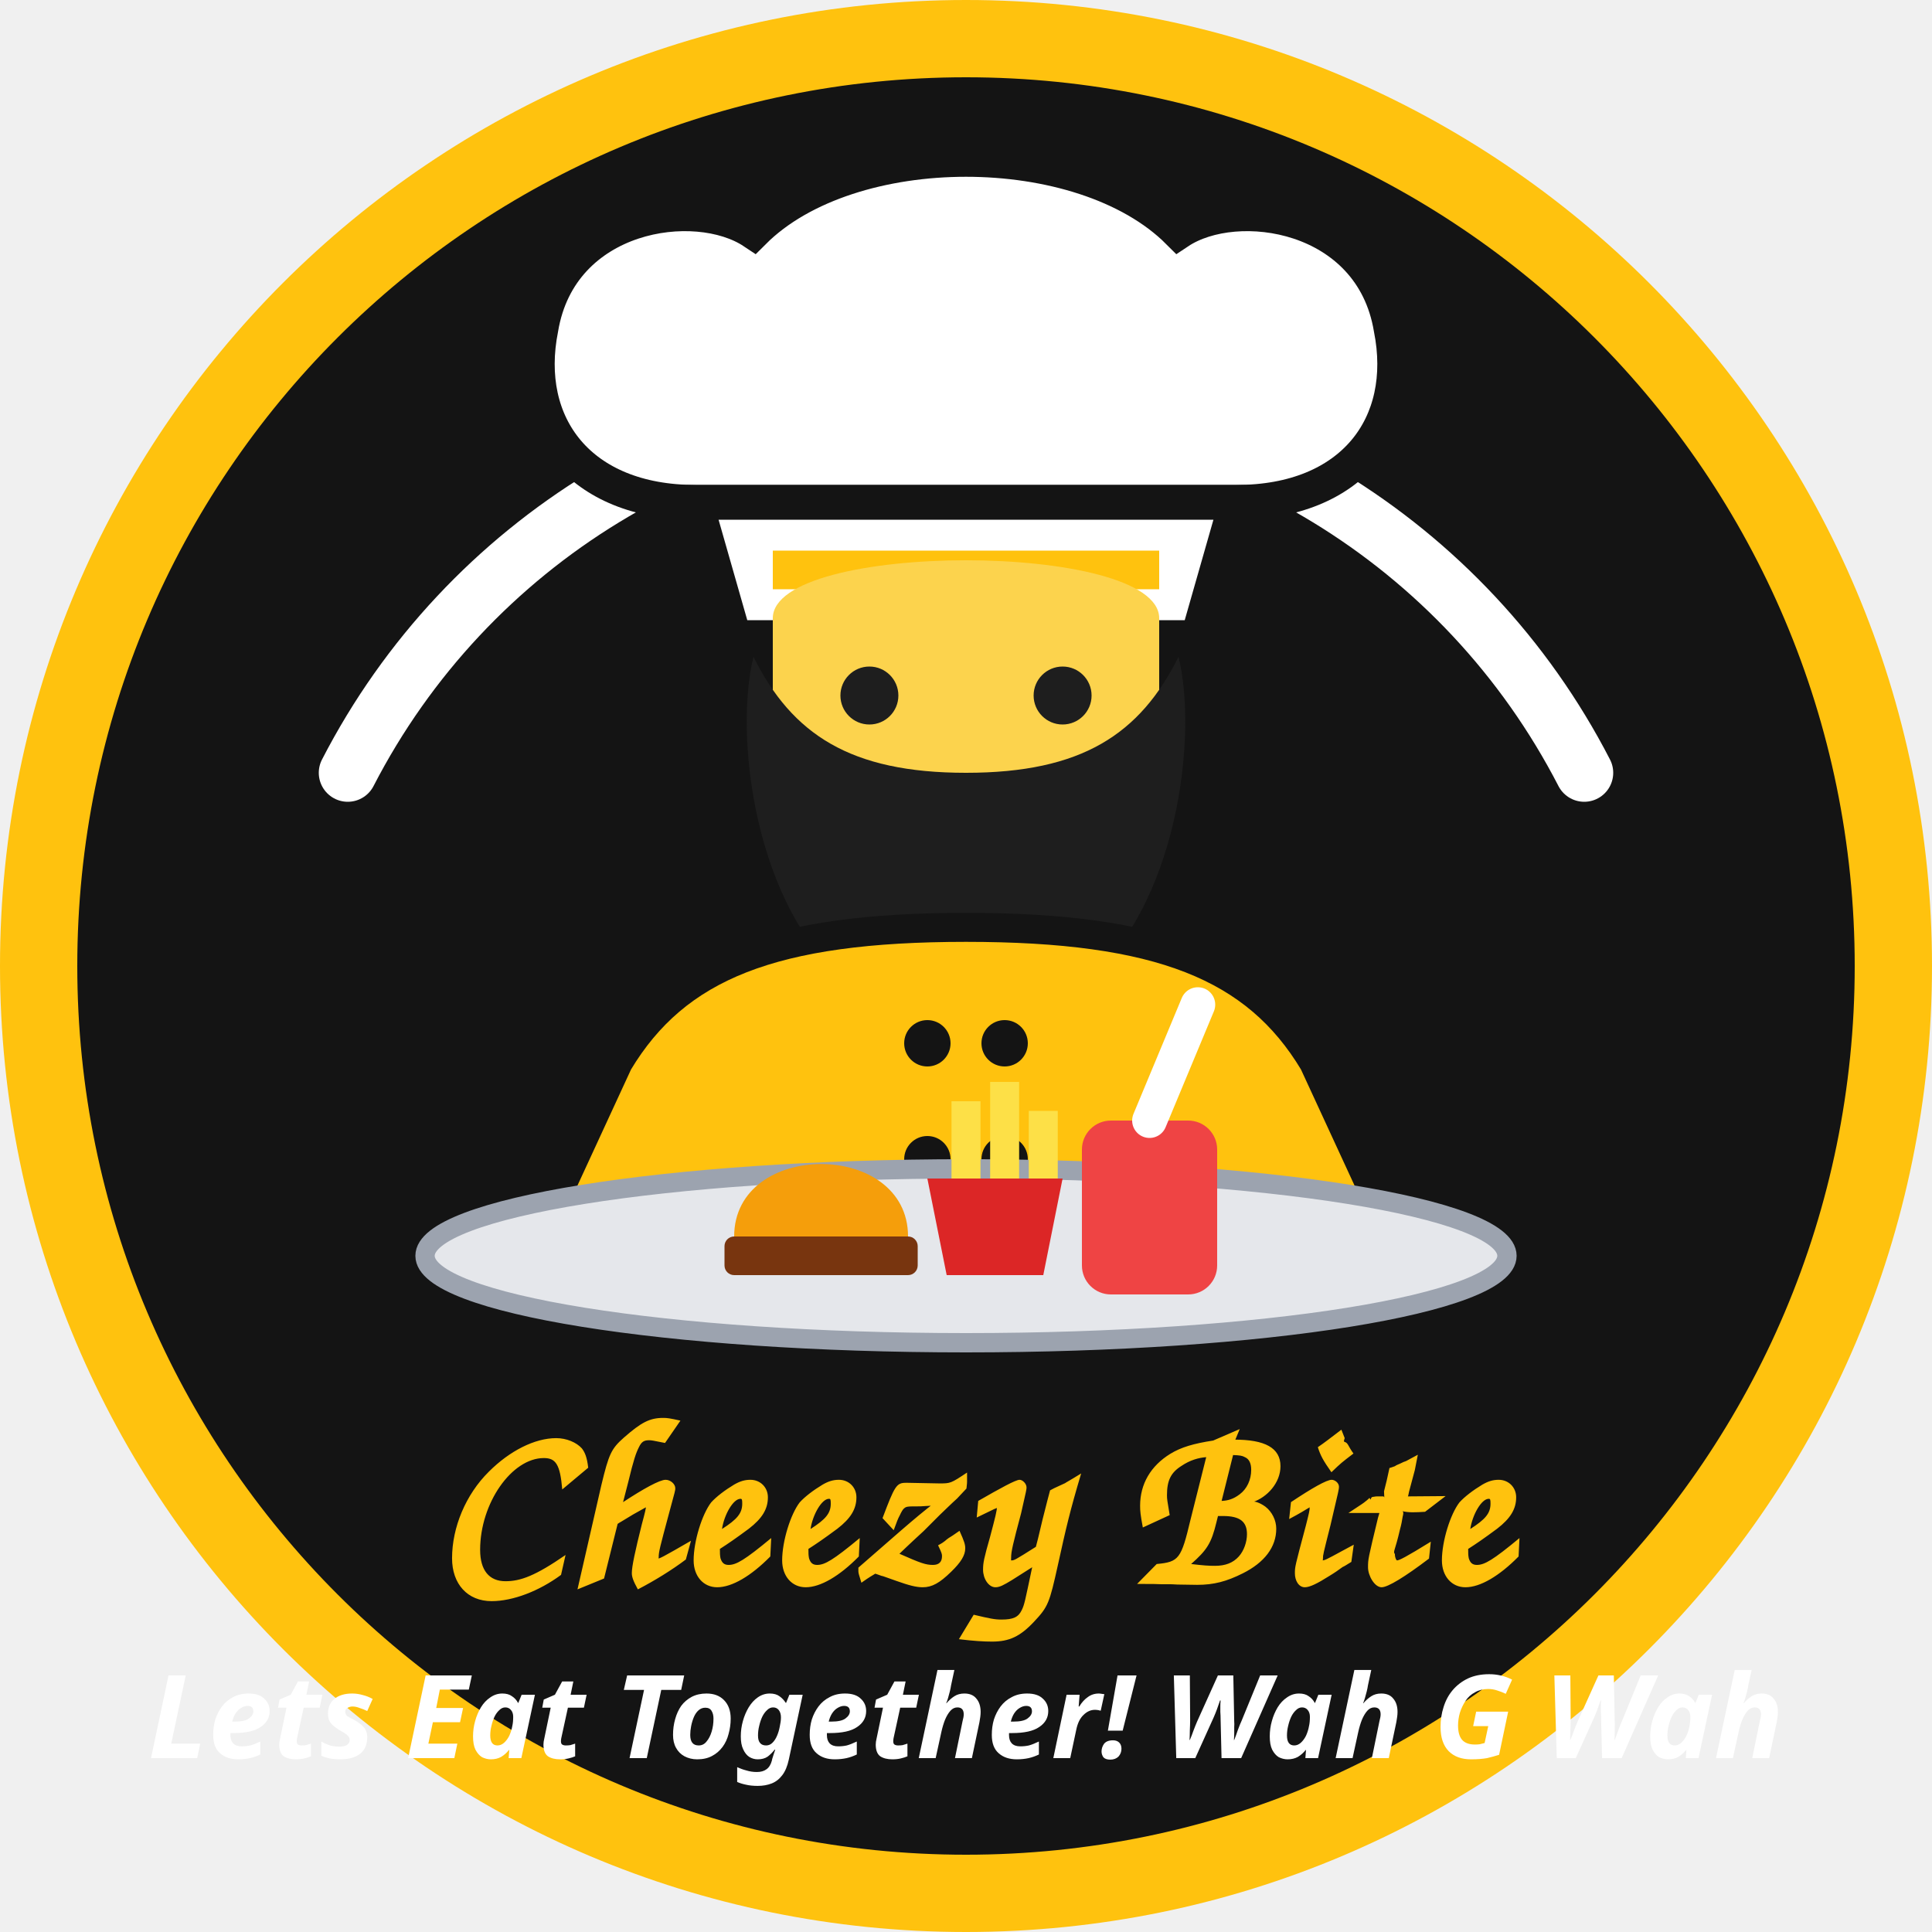
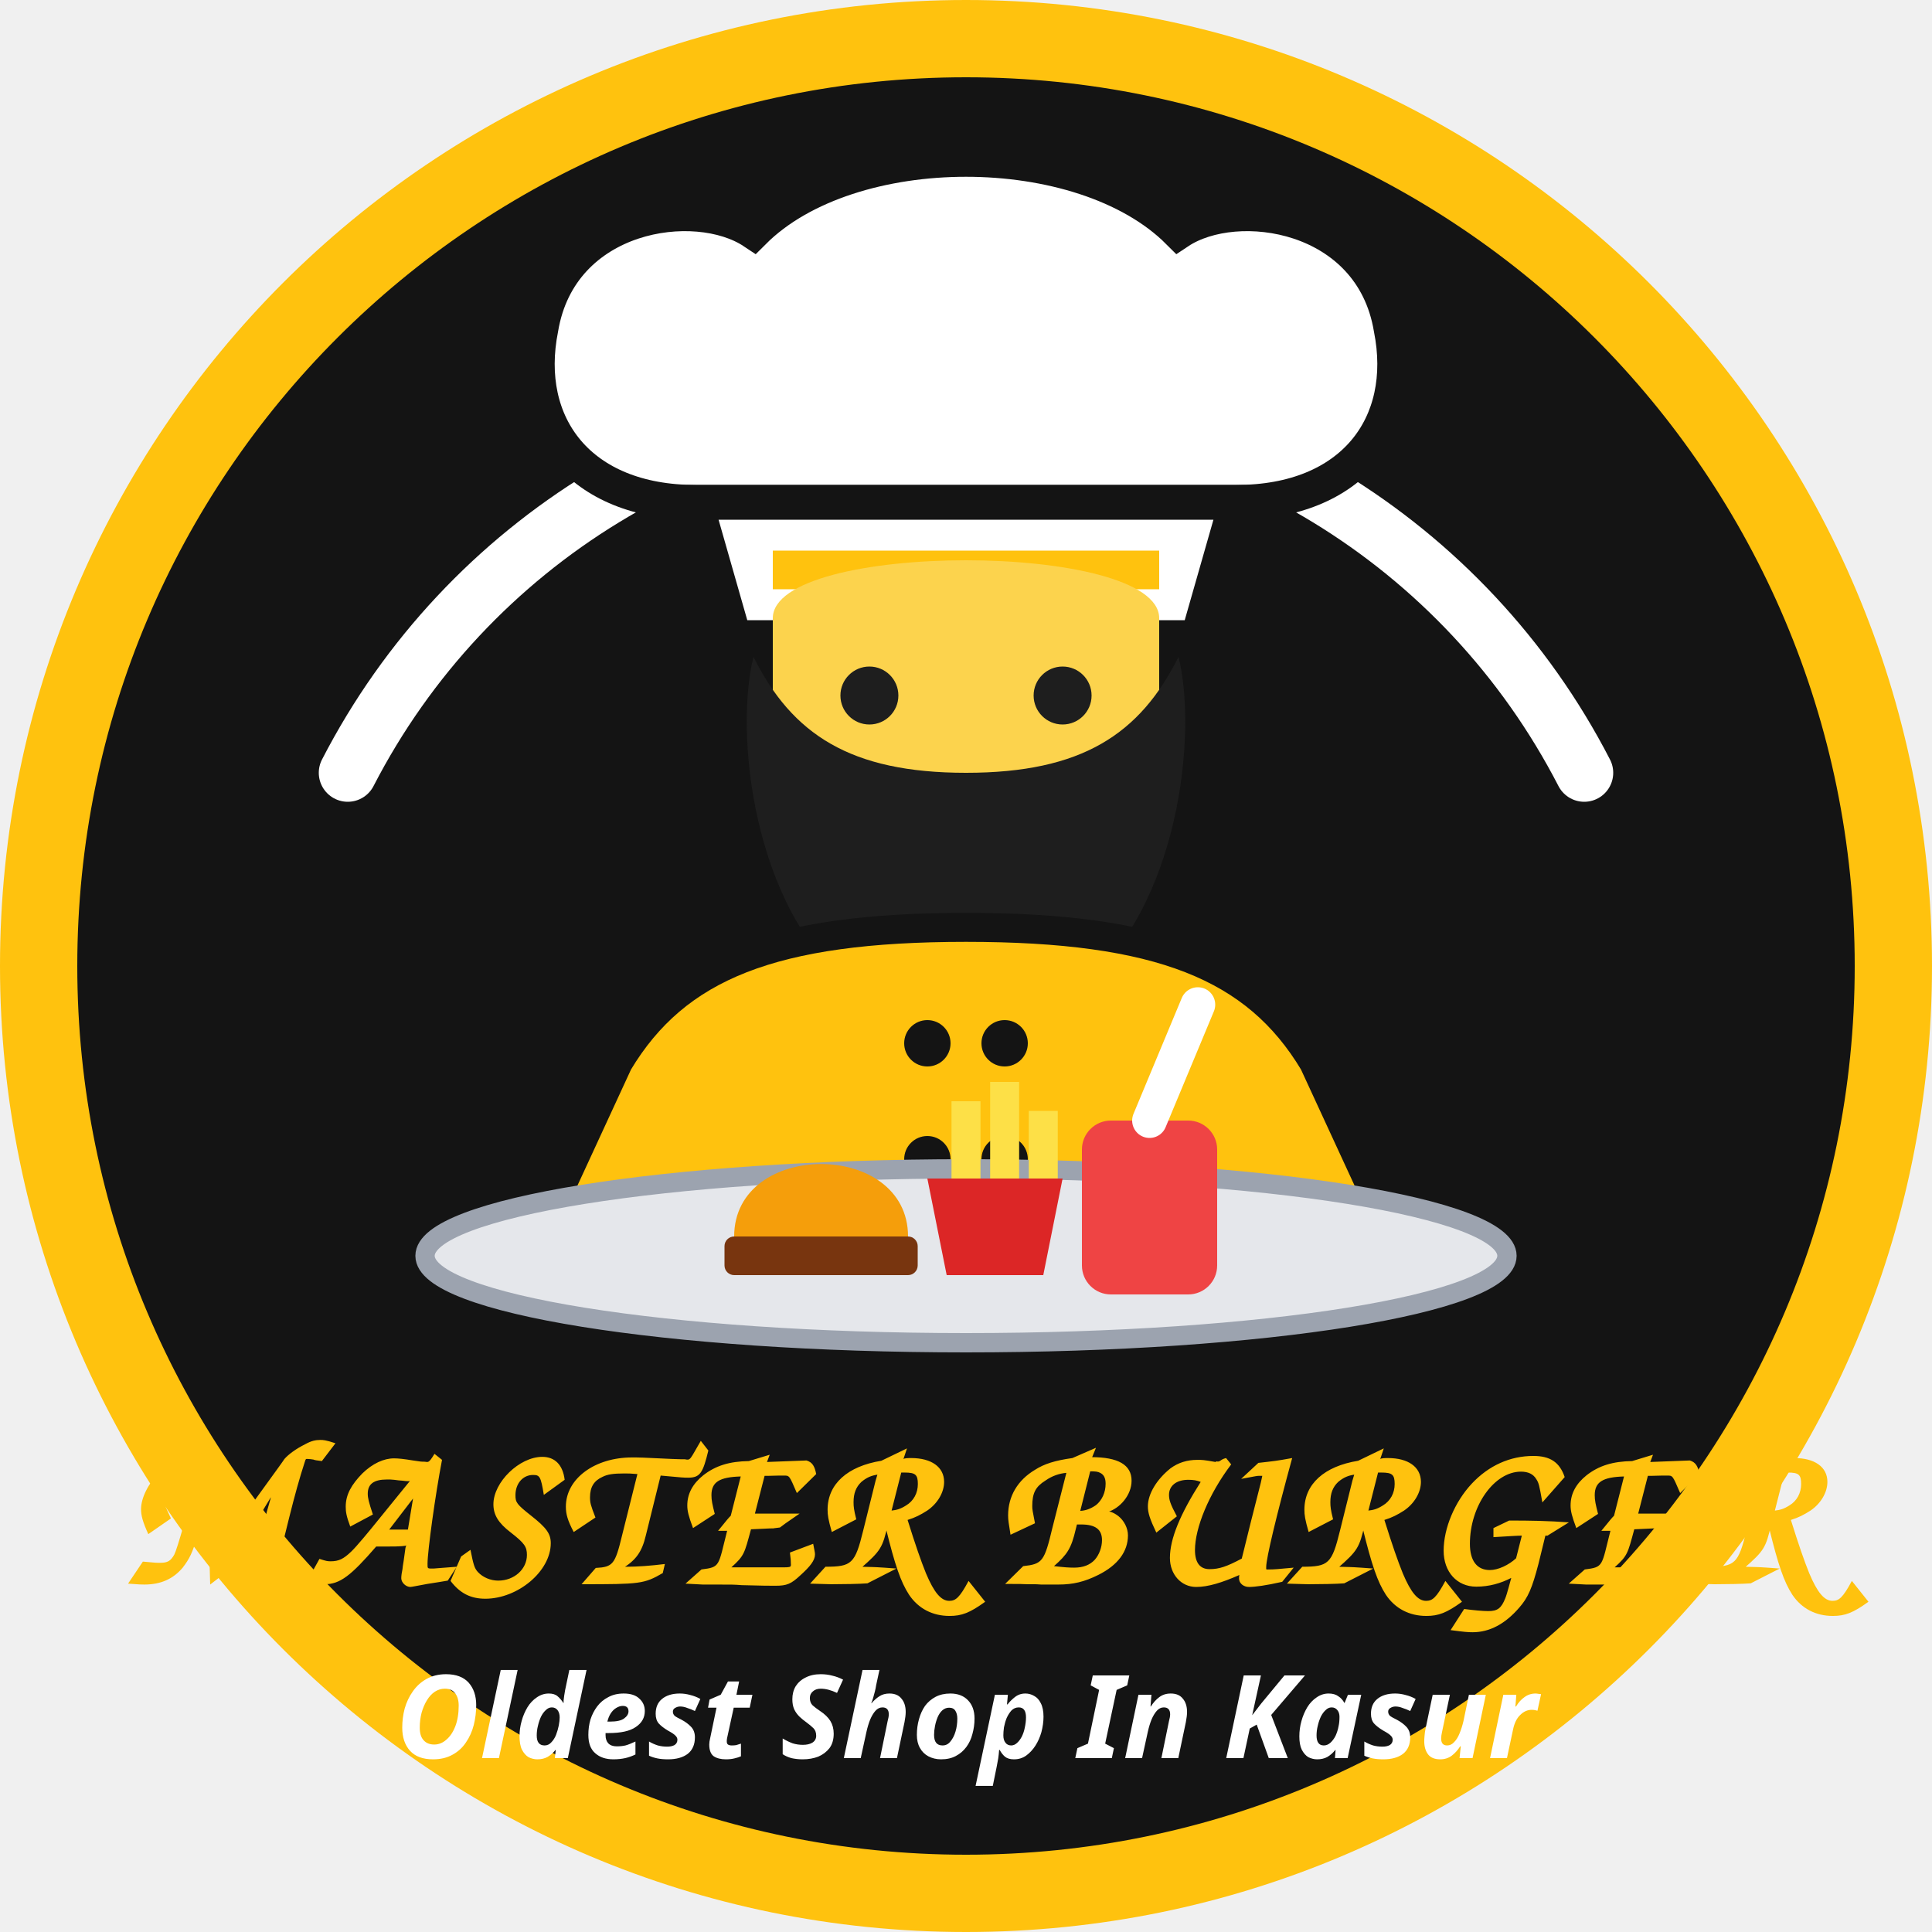
<svg xmlns="http://www.w3.org/2000/svg" viewBox="0 0 100 100" fill="none">
  <circle cx="50" cy="50" r="48" fill="#141414" stroke="#FFC20E" stroke-width="4" />
  <path d="M18 40 A 36 36 0 0 1 82 40" stroke="#FFFFFF" stroke-width="3" stroke-linecap="round" fill="none" />
  <path d="M36 26 C30 26 27 22 28 17 C29 11 36 10 39 12 C44 7 56 7 61 12 C64 10 71 11 72 17 C73 22 70 26 64 26 Z" fill="#FFFFFF" stroke="#141414" stroke-width="1.8" />
  <path d="M36 26 L64 26 L62 33 L38 33 Z" fill="#FFFFFF" stroke="#141414" stroke-width="1.8" />
  <line x1="40" y1="29.5" x2="60" y2="29.5" stroke="#FFC20E" stroke-width="2" />
  <path d="M40 32 C40 28 60 28 60 32 L60 41 C60 47 55 51 50 51 C45 51 40 47 40 41 Z" fill="#FCD34D" />
  <path d="M39 34 C38 38 39 47 44 51 C47 53 53 53 56 51 C61 47 62 38 61 34 C59 38 56 40 50 40 C44 40 41 38 39 34 Z" fill="#1E1E1E" />
  <path d="M43 42 C46 41 50 43 50 43 C50 43 54 41 57 42 C58 43 57 45 55 44.5 C52 44 50 45 50 45 C50 45 48 44 45 44.5 C43 45 42 43 43 42 Z" fill="#1E1E1E" />
  <circle cx="45" cy="36" r="1.5" fill="#1E1E1E" />
  <circle cx="55" cy="36" r="1.5" fill="#1E1E1E" />
  <path d="M32 55 C35 50 40 48 50 48 C60 48 65 50 68 55 L74 68 L26 68 Z" fill="#FFC20E" stroke="#141414" stroke-width="1.5" />
  <circle cx="48" cy="54" r="1.2" fill="#141414" />
  <circle cx="52" cy="54" r="1.2" fill="#141414" />
  <circle cx="48" cy="60" r="1.2" fill="#141414" />
  <circle cx="52" cy="60" r="1.2" fill="#141414" />
  <ellipse cx="50" cy="65" rx="28" ry="4.5" fill="#E5E7EB" stroke="#9CA3AF" stroke-width="1" />
  <path d="M38 64 C38 59 47 59 47 64 Z" fill="#F59E0B" />
  <rect x="37.5" y="64" width="10" height="2" rx="0.5" fill="#78350F" />
  <rect x="56" y="58" width="7" height="9" rx="1.5" fill="#EF4444" />
  <line x1="59.5" y1="58" x2="62" y2="52" stroke="#FFFFFF" stroke-width="1.8" stroke-linecap="round" />
  <path d="M48 61 L55 61 L54 66 L49 66 Z" fill="#DC2626" />
  <line x1="50" y1="61" x2="50" y2="57" stroke="#FDE047" stroke-width="1.5" />
  <line x1="52" y1="61" x2="52" y2="56" stroke="#FDE047" stroke-width="1.5" />
  <line x1="54" y1="61" x2="54" y2="57.5" stroke="#FDE047" stroke-width="1.5" />
-   <text x="50" y="82" font-family="'Lilita One', cursive, sans-serif" font-weight="900" font-size="12" fill="#FFC20E" text-anchor="middle" letter-spacing="0.5">
-     Cheezy Bite
+   <text x="50" y="82" font-family="'Lilita One', cursive, sans-serif" font-weight="900" font-size="10.5" fill="#FFC20E" text-anchor="middle" letter-spacing="0.5">
+     MASTER BURGER
  </text>
  <text x="50" y="91" font-family="'Plus Jakarta Sans', sans-serif" font-style="italic" font-weight="800" font-size="6" fill="#FFFFFF" text-anchor="middle">
-     Lets Eat Together! Wah G Wah
+     Oldest Shop In Kasur
  </text>
</svg>
